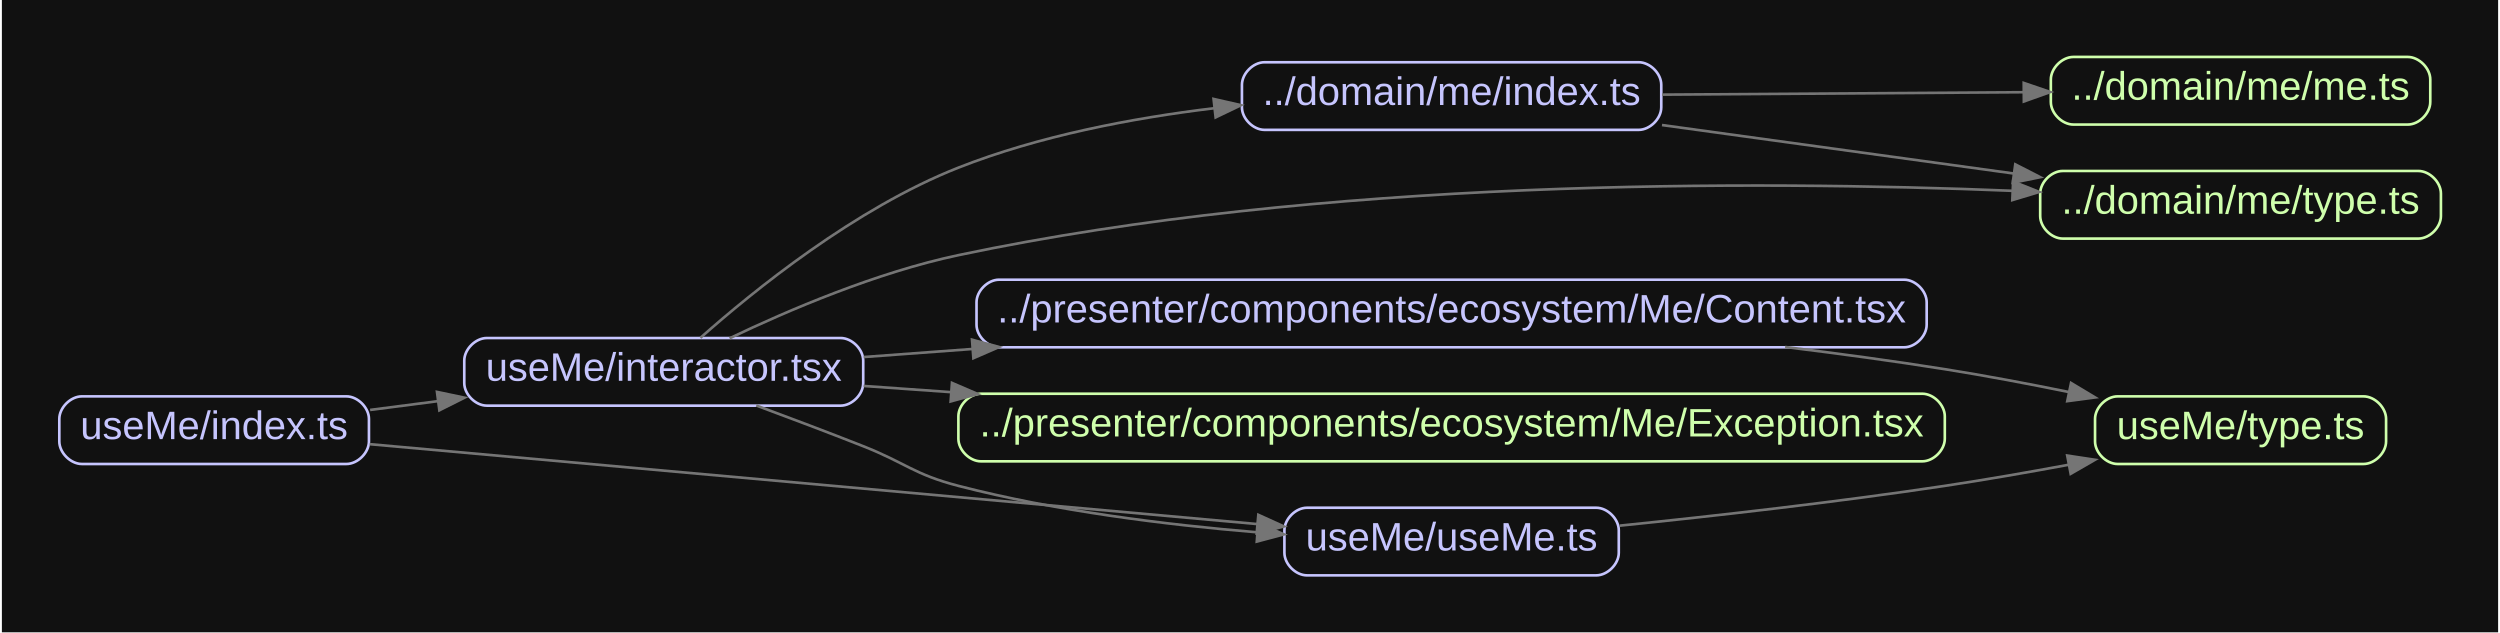
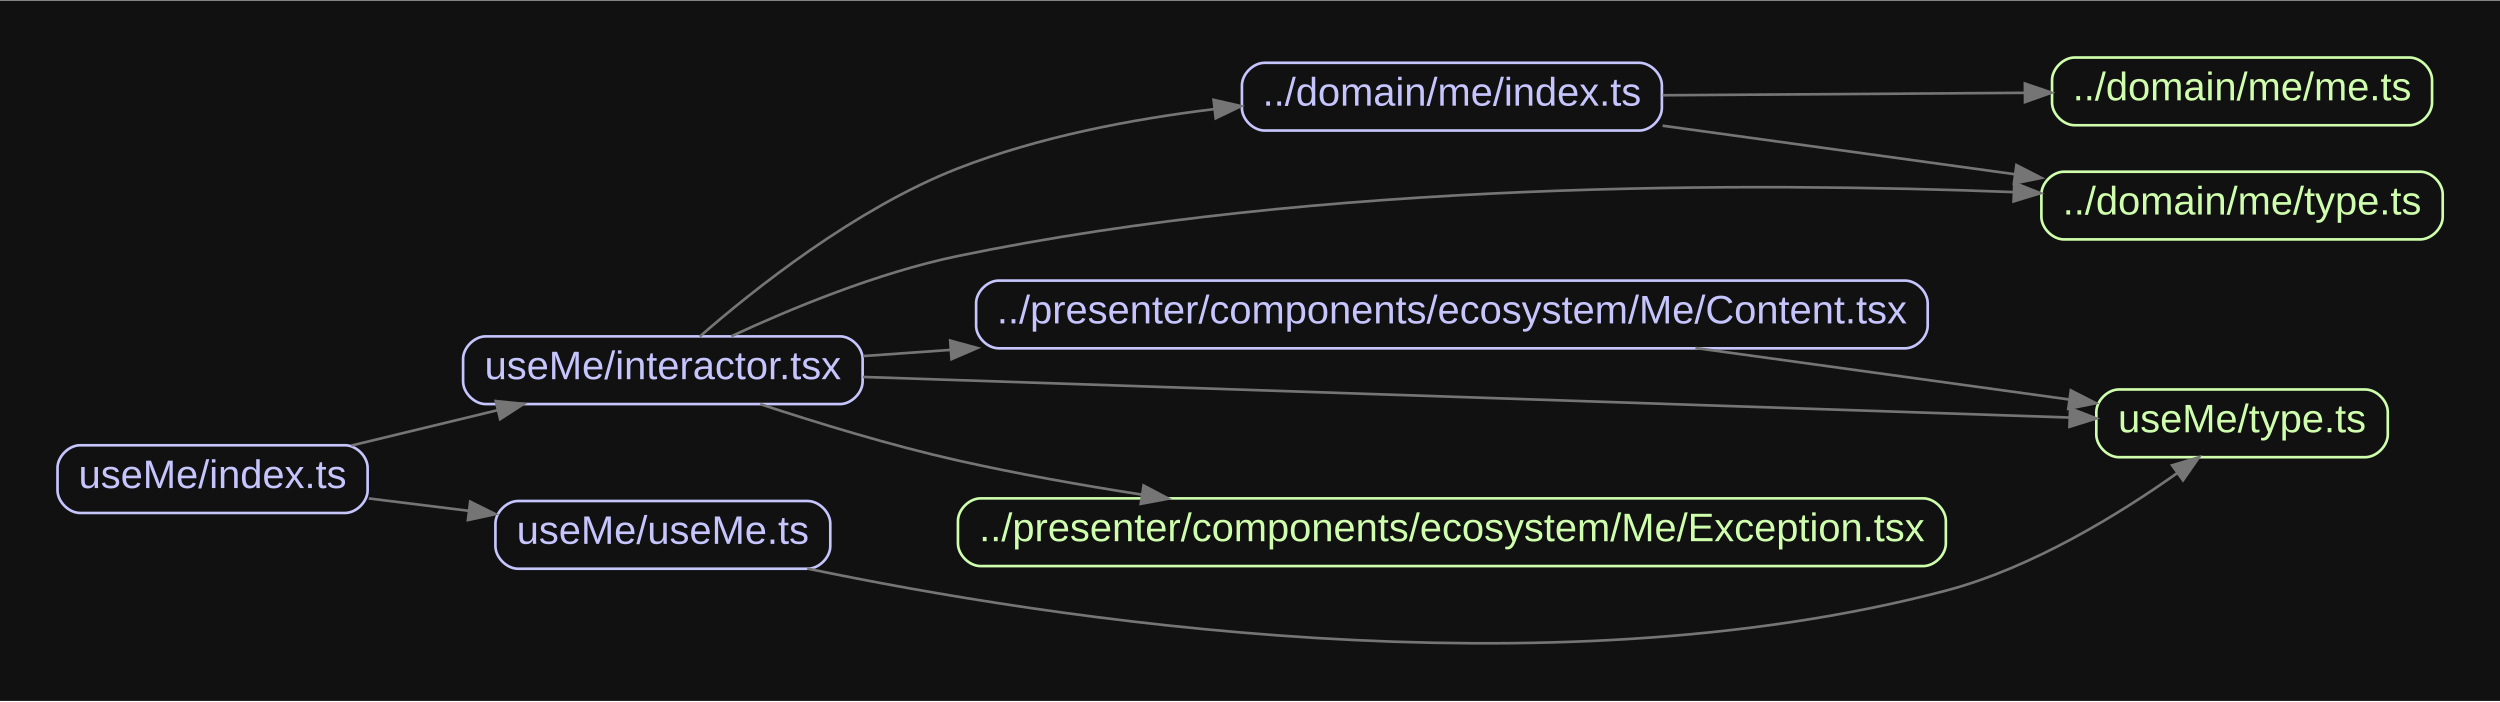
- <svg xmlns="http://www.w3.org/2000/svg" width="941pt" height="238pt" viewBox="0.00 0.00 941.36 238.45">
-   <g id="graph0" class="graph" transform="scale(1 1) rotate(0) translate(21.6 216.8485)">
-     <polygon fill="#111111" stroke="transparent" points="-21.6,21.6 -21.6,-216.849 919.76,-216.849 919.76,21.6 -21.6,21.6" />
+ <svg xmlns="http://www.w3.org/2000/svg" width="941pt" height="264pt" viewBox="0.00 0.00 941.36 263.74">
+   <g id="graph0" class="graph" transform="scale(1 1) rotate(0) translate(21.6 242.1408)">
+     <polygon fill="#111111" stroke="transparent" points="-21.6,21.6 -21.6,-242.141 919.76,-242.141 919.76,21.6 -21.6,21.6" />
    <g id="node1" class="node">
-       <path fill="none" stroke="#c6c5fe" d="M595.671,-193.374C595.671,-193.374 454.538,-193.374 454.538,-193.374 450.288,-193.374 446.038,-189.124 446.038,-184.874 446.038,-184.874 446.038,-176.374 446.038,-176.374 446.038,-172.124 450.288,-167.875 454.538,-167.875 454.538,-167.875 595.671,-167.875 595.671,-167.875 599.921,-167.875 604.171,-172.124 604.171,-176.374 604.171,-176.374 604.171,-184.874 604.171,-184.874 604.171,-189.124 599.921,-193.374 595.671,-193.374" />
-       <text text-anchor="middle" x="525.104" y="-177.249" font-family="Arial" font-size="15.00" fill="#c6c5fe">../domain/me/index.ts</text>
+       <path fill="none" stroke="#c6c5fe" d="M595.671,-218.666C595.671,-218.666 454.538,-218.666 454.538,-218.666 450.288,-218.666 446.038,-214.416 446.038,-210.167 446.038,-210.167 446.038,-201.667 446.038,-201.667 446.038,-197.417 450.288,-193.167 454.538,-193.167 454.538,-193.167 595.671,-193.167 595.671,-193.167 599.921,-193.167 604.171,-197.417 604.171,-201.667 604.171,-201.667 604.171,-210.167 604.171,-210.167 604.171,-214.416 599.921,-218.666 595.671,-218.666" />
+       <text text-anchor="middle" x="525.104" y="-202.541" font-family="Arial" font-size="15.00" fill="#c6c5fe">../domain/me/index.ts</text>
    </g>
    <g id="node2" class="node">
-       <path fill="none" stroke="#cfffac" d="M885.675,-195.374C885.675,-195.374 759.586,-195.374 759.586,-195.374 755.336,-195.374 751.086,-191.124 751.086,-186.874 751.086,-186.874 751.086,-178.374 751.086,-178.374 751.086,-174.124 755.336,-169.875 759.586,-169.875 759.586,-169.875 885.675,-169.875 885.675,-169.875 889.925,-169.875 894.175,-174.124 894.175,-178.374 894.175,-178.374 894.175,-186.874 894.175,-186.874 894.175,-191.124 889.925,-195.374 885.675,-195.374" />
-       <text text-anchor="middle" x="822.63" y="-179.249" font-family="Arial" font-size="15.00" fill="#cfffac">../domain/me/me.ts</text>
+       <path fill="none" stroke="#cfffac" d="M885.675,-220.666C885.675,-220.666 759.586,-220.666 759.586,-220.666 755.336,-220.666 751.086,-216.416 751.086,-212.167 751.086,-212.167 751.086,-203.667 751.086,-203.667 751.086,-199.417 755.336,-195.167 759.586,-195.167 759.586,-195.167 885.675,-195.167 885.675,-195.167 889.925,-195.167 894.175,-199.417 894.175,-203.667 894.175,-203.667 894.175,-212.167 894.175,-212.167 894.175,-216.416 889.925,-220.666 885.675,-220.666" />
+       <text text-anchor="middle" x="822.63" y="-204.541" font-family="Arial" font-size="15.00" fill="#cfffac">../domain/me/me.ts</text>
    </g>
    <g id="edge1" class="edge">
-       <path fill="none" stroke="#757575" d="M604.445,-181.158C646.598,-181.441 698.337,-181.789 740.851,-182.075" />
-       <polygon fill="#757575" stroke="#757575" points="740.865,-185.575 750.888,-182.142 740.912,-178.575 740.865,-185.575" />
+       <path fill="none" stroke="#757575" d="M604.445,-206.45C646.598,-206.733 698.337,-207.081 740.851,-207.367" />
+       <polygon fill="#757575" stroke="#757575" points="740.865,-210.867 750.888,-207.434 740.912,-203.867 740.865,-210.867" />
    </g>
    <g id="node3" class="node">
-       <path fill="none" stroke="#cfffac" d="M889.689,-152.374C889.689,-152.374 755.572,-152.374 755.572,-152.374 751.322,-152.374 747.072,-148.124 747.072,-143.874 747.072,-143.874 747.072,-135.374 747.072,-135.374 747.072,-131.124 751.322,-126.874 755.572,-126.874 755.572,-126.874 889.689,-126.874 889.689,-126.874 893.939,-126.874 898.189,-131.124 898.189,-135.374 898.189,-135.374 898.189,-143.874 898.189,-143.874 898.189,-148.124 893.939,-152.374 889.689,-152.374" />
-       <text text-anchor="middle" x="822.63" y="-136.249" font-family="Arial" font-size="15.00" fill="#cfffac">../domain/me/type.ts</text>
+       <path fill="none" stroke="#cfffac" d="M889.689,-177.666C889.689,-177.666 755.572,-177.666 755.572,-177.666 751.322,-177.666 747.072,-173.416 747.072,-169.167 747.072,-169.167 747.072,-160.667 747.072,-160.667 747.072,-156.417 751.322,-152.167 755.572,-152.167 755.572,-152.167 889.689,-152.167 889.689,-152.167 893.939,-152.167 898.189,-156.417 898.189,-160.667 898.189,-160.667 898.189,-169.167 898.189,-169.167 898.189,-173.416 893.939,-177.666 889.689,-177.666" />
+       <text text-anchor="middle" x="822.63" y="-161.541" font-family="Arial" font-size="15.00" fill="#cfffac">../domain/me/type.ts</text>
    </g>
    <g id="edge2" class="edge">
-       <path fill="none" stroke="#757575" d="M604.445,-169.691C645.316,-164.059 695.199,-157.185 736.948,-151.432" />
-       <polygon fill="#757575" stroke="#757575" points="737.67,-154.865 747.099,-150.033 736.715,-147.931 737.67,-154.865" />
+       <path fill="none" stroke="#757575" d="M604.445,-194.983C645.316,-189.351 695.199,-182.477 736.948,-176.724" />
+       <polygon fill="#757575" stroke="#757575" points="737.67,-180.157 747.099,-175.325 736.715,-173.223 737.67,-180.157" />
    </g>
    <g id="node4" class="node">
-       <path fill="none" stroke="#c6c5fe" d="M695.761,-111.374C695.761,-111.374 354.448,-111.374 354.448,-111.374 350.198,-111.374 345.948,-107.124 345.948,-102.874 345.948,-102.874 345.948,-94.374 345.948,-94.374 345.948,-90.124 350.198,-85.874 354.448,-85.874 354.448,-85.874 695.761,-85.874 695.761,-85.874 700.011,-85.874 704.261,-90.124 704.261,-94.374 704.261,-94.374 704.261,-102.874 704.261,-102.874 704.261,-107.124 700.011,-111.374 695.761,-111.374" />
-       <text text-anchor="middle" x="525.104" y="-95.249" font-family="Arial" font-size="15.00" fill="#c6c5fe">../presenter/components/ecosystem/Me/Content.tsx</text>
+       <path fill="none" stroke="#c6c5fe" d="M695.761,-136.666C695.761,-136.666 354.448,-136.666 354.448,-136.666 350.198,-136.666 345.948,-132.416 345.948,-128.167 345.948,-128.167 345.948,-119.667 345.948,-119.667 345.948,-115.417 350.198,-111.167 354.448,-111.167 354.448,-111.167 695.761,-111.167 695.761,-111.167 700.011,-111.167 704.261,-115.417 704.261,-119.667 704.261,-119.667 704.261,-128.167 704.261,-128.167 704.261,-132.416 700.011,-136.666 695.761,-136.666" />
+       <text text-anchor="middle" x="525.104" y="-120.541" font-family="Arial" font-size="15.00" fill="#c6c5fe">../presenter/components/ecosystem/Me/Content.tsx</text>
    </g>
    <g id="node5" class="node">
-       <path fill="none" stroke="#cfffac" d="M869.008,-67.374C869.008,-67.374 776.253,-67.374 776.253,-67.374 772.003,-67.374 767.753,-63.124 767.753,-58.874 767.753,-58.874 767.753,-50.374 767.753,-50.374 767.753,-46.124 772.003,-41.874 776.253,-41.874 776.253,-41.874 869.008,-41.874 869.008,-41.874 873.258,-41.874 877.508,-46.124 877.508,-50.374 877.508,-50.374 877.508,-58.874 877.508,-58.874 877.508,-63.124 873.258,-67.374 869.008,-67.374" />
-       <text text-anchor="middle" x="822.63" y="-51.248" font-family="Arial" font-size="15.00" fill="#cfffac">useMe/type.ts</text>
+       <path fill="none" stroke="#cfffac" d="M869.008,-95.666C869.008,-95.666 776.253,-95.666 776.253,-95.666 772.003,-95.666 767.753,-91.416 767.753,-87.166 767.753,-87.166 767.753,-78.667 767.753,-78.667 767.753,-74.417 772.003,-70.167 776.253,-70.167 776.253,-70.167 869.008,-70.167 869.008,-70.167 873.258,-70.167 877.508,-74.417 877.508,-78.667 877.508,-78.667 877.508,-87.166 877.508,-87.166 877.508,-91.416 873.258,-95.666 869.008,-95.666" />
+       <text text-anchor="middle" x="822.63" y="-79.541" font-family="Arial" font-size="15.00" fill="#cfffac">useMe/type.ts</text>
    </g>
    <g id="edge3" class="edge">
-       <path fill="none" stroke="#757575" d="M650.877,-85.997C671.059,-83.519 691.685,-80.716 711.101,-77.624 726.316,-75.202 742.603,-72.123 757.899,-69.011" />
-       <polygon fill="#757575" stroke="#757575" points="758.702,-72.419 767.787,-66.969 757.285,-65.564 758.702,-72.419" />
+       <path fill="none" stroke="#757575" d="M616.8,-111.281C662.386,-104.999 716.398,-97.556 757.654,-91.871" />
+       <polygon fill="#757575" stroke="#757575" points="758.158,-95.334 767.587,-90.502 757.202,-88.4 758.158,-95.334" />
    </g>
    <g id="node6" class="node">
-       <path fill="none" stroke="#cfffac" d="M702.598,-68.374C702.598,-68.374 347.61,-68.374 347.61,-68.374 343.361,-68.374 339.111,-64.124 339.111,-59.874 339.111,-59.874 339.111,-51.374 339.111,-51.374 339.111,-47.124 343.361,-42.874 347.61,-42.874 347.61,-42.874 702.598,-42.874 702.598,-42.874 706.848,-42.874 711.098,-47.124 711.098,-51.374 711.098,-51.374 711.098,-59.874 711.098,-59.874 711.098,-64.124 706.848,-68.374 702.598,-68.374" />
-       <text text-anchor="middle" x="525.104" y="-52.248" font-family="Arial" font-size="15.00" fill="#cfffac">../presenter/components/ecosystem/Me/Exception.tsx</text>
+       <path fill="none" stroke="#cfffac" d="M702.598,-54.666C702.598,-54.666 347.61,-54.666 347.61,-54.666 343.361,-54.666 339.111,-50.416 339.111,-46.166 339.111,-46.166 339.111,-37.667 339.111,-37.667 339.111,-33.417 343.361,-29.167 347.61,-29.167 347.61,-29.167 702.598,-29.167 702.598,-29.167 706.848,-29.167 711.098,-33.417 711.098,-37.667 711.098,-37.667 711.098,-46.166 711.098,-46.166 711.098,-50.416 706.848,-54.666 702.598,-54.666" />
+       <text text-anchor="middle" x="525.104" y="-38.541" font-family="Arial" font-size="15.00" fill="#cfffac">../presenter/components/ecosystem/Me/Exception.tsx</text>
    </g>
    <g id="node7" class="node">
-       <path fill="none" stroke="#c6c5fe" d="M108.326,-67.374C108.326,-67.374 8.558,-67.374 8.558,-67.374 4.308,-67.374 .058,-63.124 .058,-58.874 .058,-58.874 .058,-50.374 .058,-50.374 .058,-46.124 4.308,-41.874 8.558,-41.874 8.558,-41.874 108.326,-41.874 108.326,-41.874 112.576,-41.874 116.826,-46.124 116.826,-50.374 116.826,-50.374 116.826,-58.874 116.826,-58.874 116.826,-63.124 112.576,-67.374 108.326,-67.374" />
-       <text text-anchor="middle" x="58.442" y="-51.248" font-family="Arial" font-size="15.00" fill="#c6c5fe">useMe/index.ts</text>
+       <path fill="none" stroke="#c6c5fe" d="M108.326,-74.666C108.326,-74.666 8.558,-74.666 8.558,-74.666 4.308,-74.666 .058,-70.416 .058,-66.166 .058,-66.166 .058,-57.667 .058,-57.667 .058,-53.417 4.308,-49.167 8.558,-49.167 8.558,-49.167 108.326,-49.167 108.326,-49.167 112.576,-49.167 116.826,-53.417 116.826,-57.667 116.826,-57.667 116.826,-66.166 116.826,-66.166 116.826,-70.416 112.576,-74.666 108.326,-74.666" />
+       <text text-anchor="middle" x="58.442" y="-58.541" font-family="Arial" font-size="15.00" fill="#c6c5fe">useMe/index.ts</text>
    </g>
    <g id="node8" class="node">
-       <path fill="none" stroke="#c6c5fe" d="M294.72,-89.374C294.72,-89.374 161.272,-89.374 161.272,-89.374 157.022,-89.374 152.772,-85.124 152.772,-80.874 152.772,-80.874 152.772,-72.374 152.772,-72.374 152.772,-68.124 157.022,-63.874 161.272,-63.874 161.272,-63.874 294.72,-63.874 294.72,-63.874 298.969,-63.874 303.219,-68.124 303.219,-72.374 303.219,-72.374 303.219,-80.874 303.219,-80.874 303.219,-85.124 298.969,-89.374 294.72,-89.374" />
-       <text text-anchor="middle" x="227.996" y="-73.249" font-family="Arial" font-size="15.00" fill="#c6c5fe">useMe/interactor.tsx</text>
+       <path fill="none" stroke="#c6c5fe" d="M294.72,-115.666C294.72,-115.666 161.272,-115.666 161.272,-115.666 157.022,-115.666 152.772,-111.416 152.772,-107.166 152.772,-107.166 152.772,-98.667 152.772,-98.667 152.772,-94.417 157.022,-90.167 161.272,-90.167 161.272,-90.167 294.72,-90.167 294.72,-90.167 298.969,-90.167 303.219,-94.417 303.219,-98.667 303.219,-98.667 303.219,-107.166 303.219,-107.166 303.219,-111.416 298.969,-115.666 294.72,-115.666" />
+       <text text-anchor="middle" x="227.996" y="-99.541" font-family="Arial" font-size="15.00" fill="#c6c5fe">useMe/interactor.tsx</text>
    </g>
    <g id="edge4" class="edge">
-       <path fill="none" stroke="#757575" d="M117.268,-62.257C125.517,-63.328 134.13,-64.445 142.749,-65.563" />
-       <polygon fill="#757575" stroke="#757575" points="142.481,-69.058 152.848,-66.874 143.381,-62.116 142.481,-69.058" />
+       <path fill="none" stroke="#757575" d="M110.697,-74.552C128.102,-78.761 147.663,-83.491 165.748,-87.864" />
+       <polygon fill="#757575" stroke="#757575" points="165.078,-91.303 175.621,-90.252 166.724,-84.499 165.078,-91.303" />
    </g>
    <g id="node9" class="node">
-       <path fill="none" stroke="#c6c5fe" d="M579.651,-25.374C579.651,-25.374 470.558,-25.374 470.558,-25.374 466.308,-25.374 462.058,-21.124 462.058,-16.874 462.058,-16.874 462.058,-8.374 462.058,-8.374 462.058,-4.124 466.308,.126 470.558,.126 470.558,.126 579.651,.126 579.651,.126 583.901,.126 588.151,-4.124 588.151,-8.374 588.151,-8.374 588.151,-16.874 588.151,-16.874 588.151,-21.124 583.901,-25.374 579.651,-25.374" />
-       <text text-anchor="middle" x="525.104" y="-9.248" font-family="Arial" font-size="15.00" fill="#c6c5fe">useMe/useMe.ts</text>
+       <path fill="none" stroke="#c6c5fe" d="M282.542,-53.666C282.542,-53.666 173.449,-53.666 173.449,-53.666 169.199,-53.666 164.949,-49.416 164.949,-45.166 164.949,-45.166 164.949,-36.667 164.949,-36.667 164.949,-32.417 169.199,-28.167 173.449,-28.167 173.449,-28.167 282.542,-28.167 282.542,-28.167 286.792,-28.167 291.042,-32.417 291.042,-36.667 291.042,-36.667 291.042,-45.166 291.042,-45.166 291.042,-49.416 286.792,-53.666 282.542,-53.666" />
+       <text text-anchor="middle" x="227.996" y="-37.541" font-family="Arial" font-size="15.00" fill="#c6c5fe">useMe/useMe.ts</text>
    </g>
    <g id="edge5" class="edge">
-       <path fill="none" stroke="#757575" d="M117.073,-49.347C202.015,-41.703 359.233,-27.553 451.748,-19.226" />
-       <polygon fill="#757575" stroke="#757575" points="452.226,-22.698 461.872,-18.315 451.599,-15.726 452.226,-22.698" />
+       <path fill="none" stroke="#757575" d="M117.268,-54.631C129.419,-53.126 142.357,-51.523 154.943,-49.964" />
+       <polygon fill="#757575" stroke="#757575" points="155.446,-53.429 164.94,-48.726 154.586,-46.482 155.446,-53.429" />
    </g>
    <g id="edge6" class="edge">
-       <path fill="none" stroke="#757575" d="M241.829,-89.451C261.702,-107.072 300.236,-138.32 339.107,-153.624 369.38,-165.543 404.287,-172.274 435.626,-176.049" />
-       <polygon fill="#757575" stroke="#757575" points="435.337,-179.538 445.665,-177.174 436.117,-172.582 435.337,-179.538" />
+       <path fill="none" stroke="#757575" d="M241.862,-115.572C261.773,-132.959 300.353,-163.794 339.107,-178.917 369.416,-190.743 404.331,-197.453 435.666,-201.238" />
+       <polygon fill="#757575" stroke="#757575" points="435.375,-204.727 445.704,-202.367 436.158,-197.771 435.375,-204.727" />
    </g>
    <g id="edge7" class="edge">
-       <path fill="none" stroke="#757575" d="M252.832,-89.282C274.866,-99.817 308.252,-114.107 339.107,-120.624 475.851,-149.508 639.064,-148.875 736.596,-144.891" />
-       <polygon fill="#757575" stroke="#757575" points="736.86,-148.383 746.7,-144.456 736.559,-141.389 736.86,-148.383" />
+       <path fill="none" stroke="#757575" d="M253.743,-115.691C275.8,-125.942 308.726,-139.623 339.107,-145.917 475.963,-174.266 639.143,-173.793 736.638,-169.987" />
+       <polygon fill="#757575" stroke="#757575" points="736.89,-173.479 746.737,-169.571 736.602,-166.485 736.89,-173.479" />
    </g>
    <g id="edge8" class="edge">
-       <path fill="none" stroke="#757575" d="M303.353,-82.204C316.273,-83.161 330.179,-84.191 344.502,-85.251" />
-       <polygon fill="#757575" stroke="#757575" points="344.246,-88.742 354.477,-85.99 344.763,-81.761 344.246,-88.742" />
+       <path fill="none" stroke="#757575" d="M303.353,-108.243C313.791,-108.981 324.871,-109.764 336.296,-110.571" />
+       <polygon fill="#757575" stroke="#757575" points="336.194,-114.073 346.416,-111.287 336.688,-107.09 336.194,-114.073" />
+     </g>
+     <g id="edge10" class="edge">
+       <path fill="none" stroke="#757575" d="M303.307,-100.383C421.043,-96.424 646.691,-88.834 757.698,-85.1" />
+       <polygon fill="#757575" stroke="#757575" points="757.876,-88.597 767.752,-84.762 757.64,-81.6 757.876,-88.597" />
    </g>
    <g id="edge9" class="edge">
-       <path fill="none" stroke="#757575" d="M303.353,-71.298C313.791,-70.56 324.871,-69.777 336.296,-68.969" />
-       <polygon fill="#757575" stroke="#757575" points="336.688,-72.451 346.416,-68.254 336.194,-65.468 336.688,-72.451" />
-     </g>
-     <g id="edge10" class="edge">
-       <path fill="none" stroke="#757575" d="M262.878,-63.934C275.583,-59.23 290.032,-53.783 303.107,-48.624 319.231,-42.263 322.329,-37.973 339.107,-33.624 375.611,-24.163 417.24,-18.964 451.846,-16.107" />
-       <polygon fill="#757575" stroke="#757575" points="452.178,-19.592 461.877,-15.328 451.636,-12.613 452.178,-19.592" />
+       <path fill="none" stroke="#757575" d="M264.654,-90.153C286.133,-83.066 313.911,-74.566 339.107,-68.916 361.295,-63.942 385.186,-59.675 408.209,-56.099" />
+       <polygon fill="#757575" stroke="#757575" points="409.003,-59.519 418.364,-54.557 407.952,-52.598 409.003,-59.519" />
    </g>
    <g id="edge11" class="edge">
-       <path fill="none" stroke="#757575" d="M588.531,-18.616C624.558,-22.311 670.45,-27.511 711.101,-33.624 726.285,-35.908 742.559,-38.747 757.854,-41.592" />
-       <polygon fill="#757575" stroke="#757575" points="757.266,-45.043 767.741,-43.457 758.563,-38.164 757.266,-45.043" />
+       <path fill="none" stroke="#757575" d="M282.365,-28.235C372.983,-9.367 559.88,19.841 711.101,-19.916 743.614,-28.465 776.62,-48.886 798.198,-64.177" />
+       <polygon fill="#757575" stroke="#757575" points="796.288,-67.115 806.435,-70.16 800.402,-61.452 796.288,-67.115" />
    </g>
  </g>
</svg>
